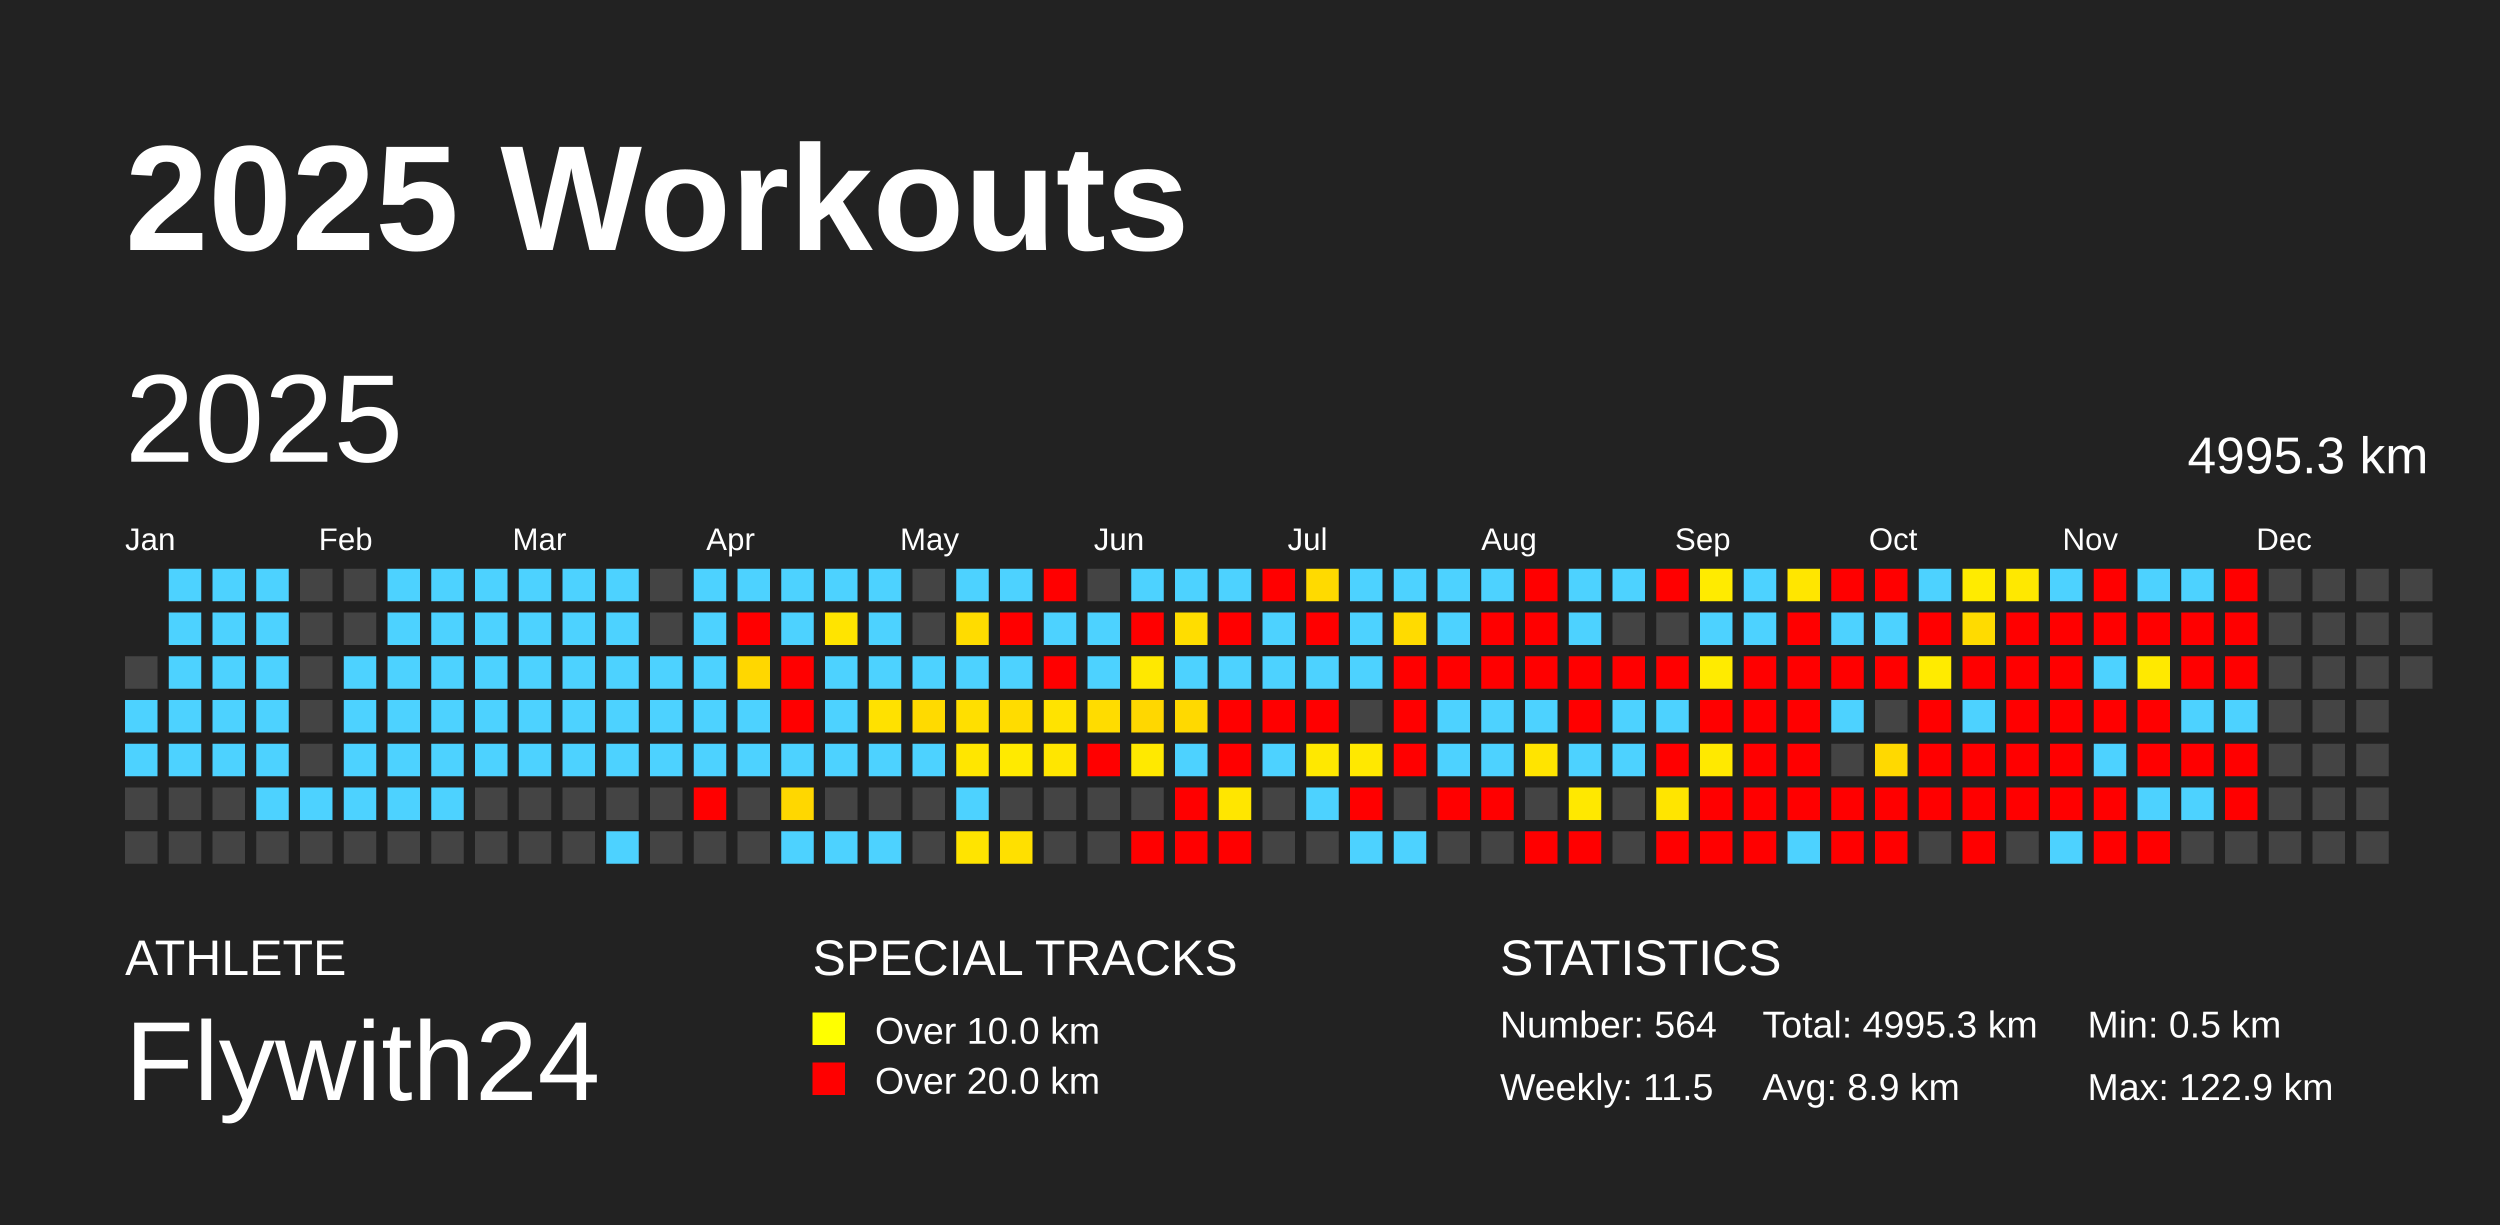
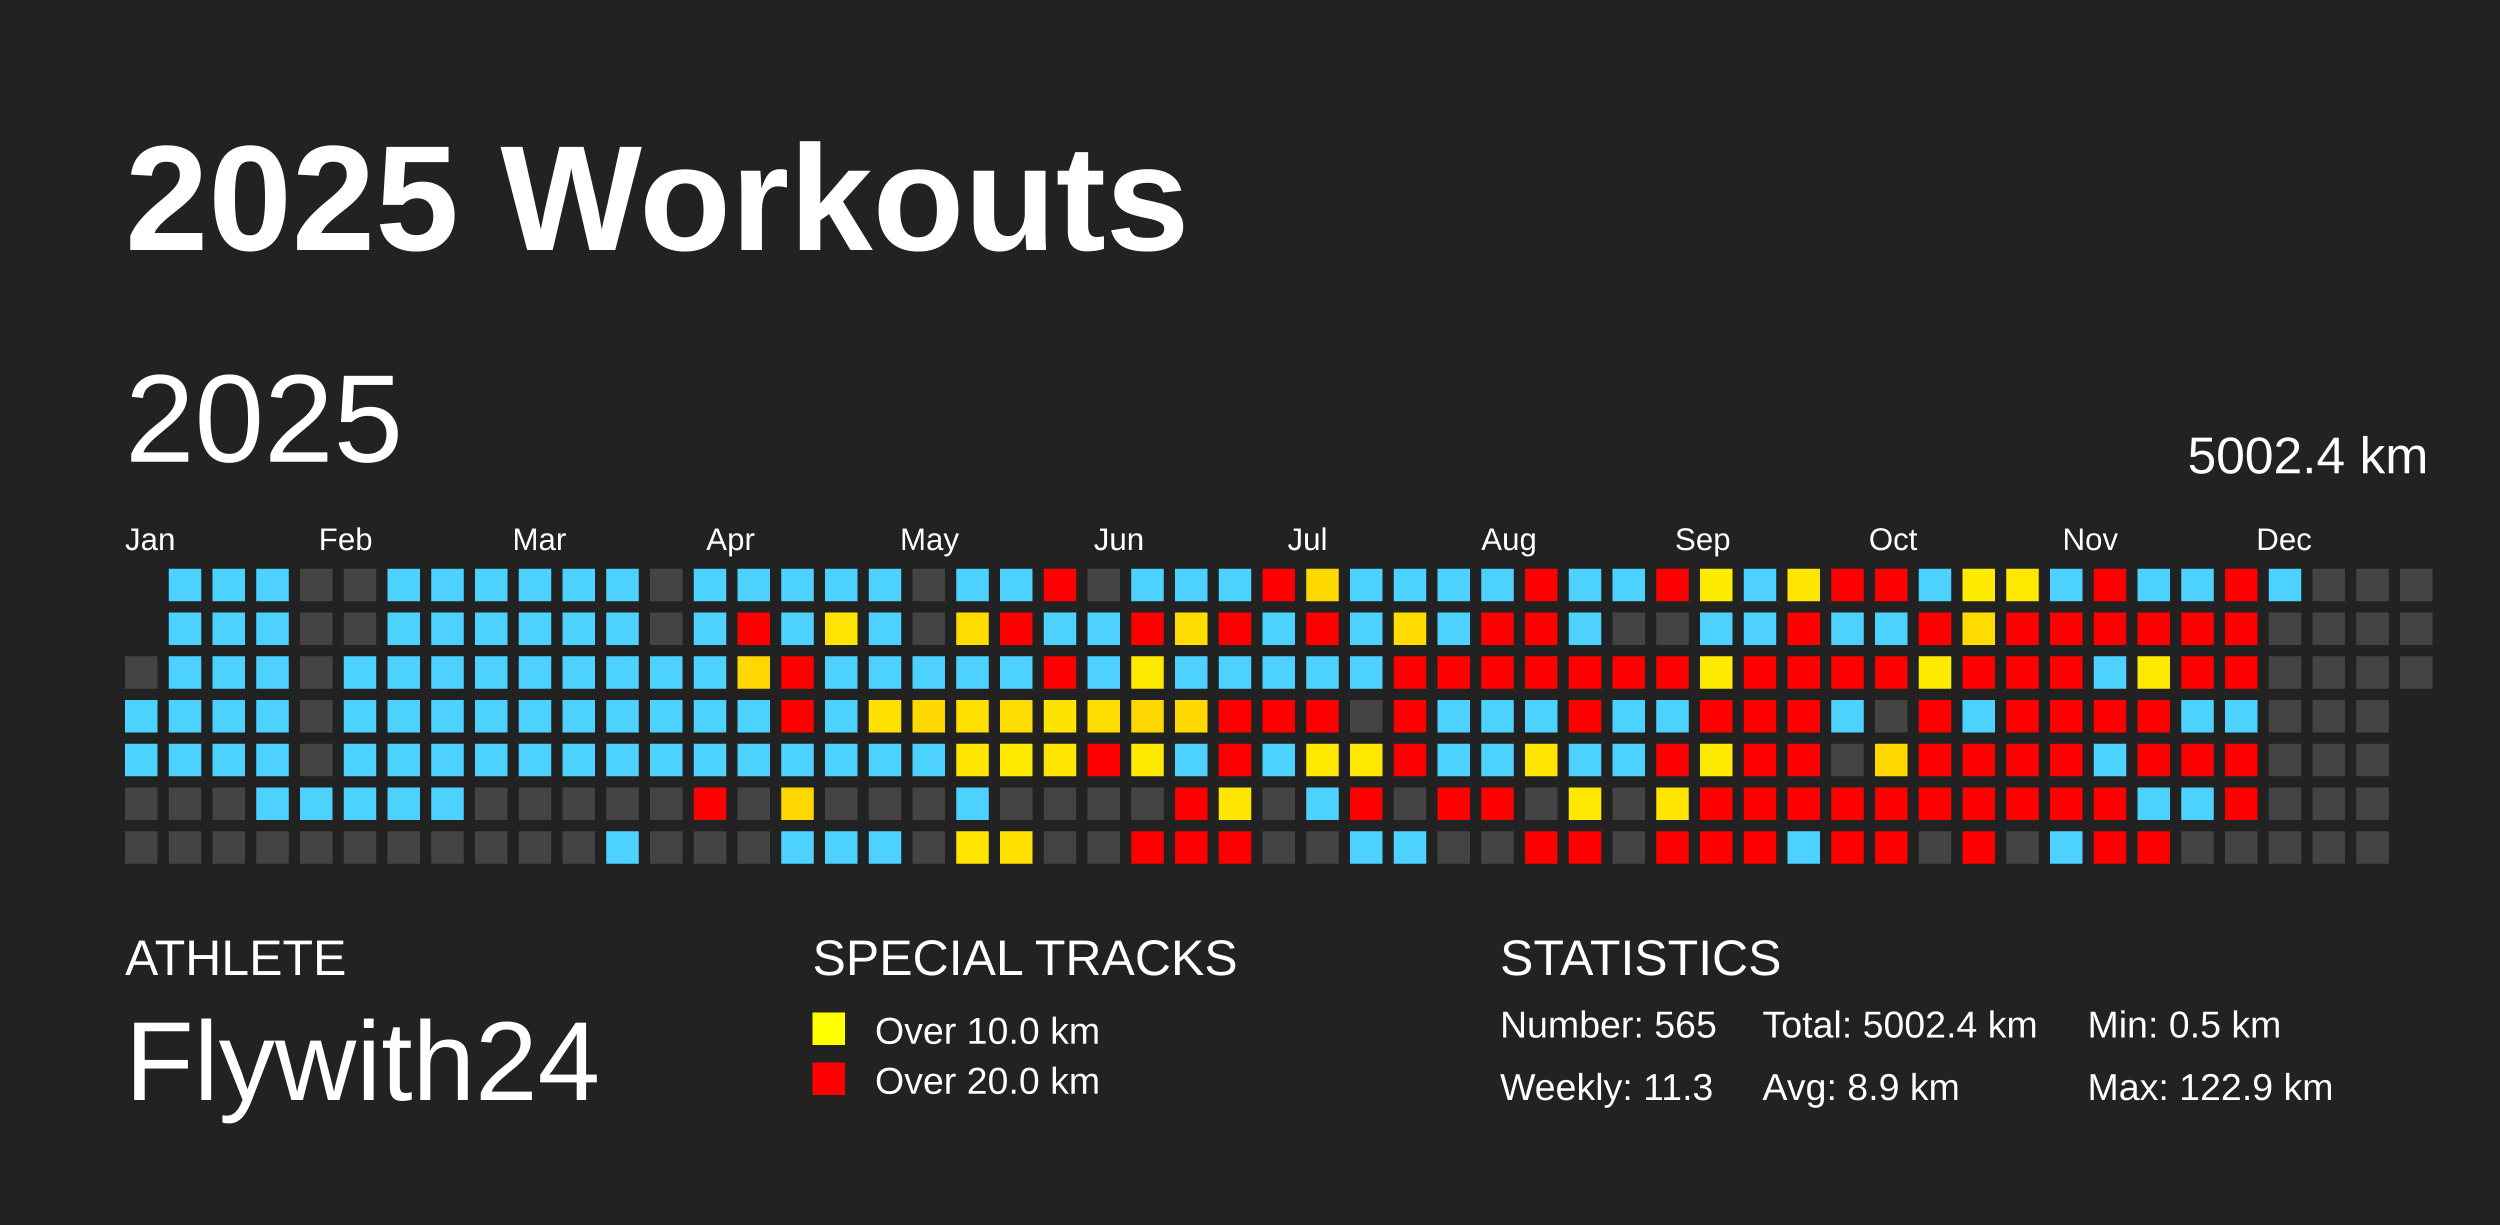
<svg xmlns="http://www.w3.org/2000/svg" baseProfile="full" height="98mm" version="1.1" viewBox="0,0,200,98" width="200mm">
  <defs />
  <rect fill="#222222" height="98" width="200" x="0" y="0" />
  <text fill="#FFFFFF" style="font-size:12px; font-family:Arial; font-weight:bold;" x="10" y="20">2025 Workouts</text>
  <text fill="#FFFFFF" style="font-size:4px; font-family:Arial" x="10" y="78">ATHLETE</text>
  <text fill="#FFFFFF" style="font-size:9px; font-family:Arial" x="10" y="88">Flywith24</text>
  <text fill="#FFFFFF" style="font-size:4px; font-family:Arial" x="65" y="78">SPECIAL TRACKS</text>
  <rect fill="yellow" height="2.6" width="2.6" x="65" y="81" />
  <text fill="#FFFFFF" style="font-size:3px; font-family:Arial" x="70" y="83.5">Over 10.0 km</text>
  <rect fill="red" height="2.6" width="2.6" x="65" y="85" />
  <text fill="#FFFFFF" style="font-size:3px; font-family:Arial" x="70" y="87.5">Over 20.0 km</text>
  <text fill="#FFFFFF" style="font-size:4px; font-family:Arial" x="120" y="78">STATISTICS</text>
-   <text fill="#FFFFFF" style="font-size:3px; font-family:Arial" x="120" y="83">Number: 564</text>
-   <text fill="#FFFFFF" style="font-size:3px; font-family:Arial" x="120" y="88">Weekly: 11.5</text>
-   <text fill="#FFFFFF" style="font-size:3px; font-family:Arial" x="141" y="83">Total: 4995.3 km</text>
+   <text fill="#FFFFFF" style="font-size:3px; font-family:Arial" x="120" y="83">Number: 565</text>
+   <text fill="#FFFFFF" style="font-size:3px; font-family:Arial" x="120" y="88">Weekly: 11.3</text>
+   <text fill="#FFFFFF" style="font-size:3px; font-family:Arial" x="141" y="83">Total: 5002.4 km</text>
  <text fill="#FFFFFF" style="font-size:3px; font-family:Arial" x="141" y="88">Avg: 8.9 km</text>
  <text fill="#FFFFFF" style="font-size:3px; font-family:Arial" x="167" y="83">Min: 0.5 km</text>
  <text fill="#FFFFFF" style="font-size:3px; font-family:Arial" x="167" y="88">Max: 122.9 km</text>
  <text dominant-baseline="hanging" fill="#FFFFFF" style="font-size:10.0px; font-family:Arial;" x="10" y="30">2025</text>
-   <text dominant-baseline="hanging" fill="#FFFFFF" style="font-size:4.125px; font-family:Arial;" x="175" y="35">4995.3 km</text>
+   <text dominant-baseline="hanging" fill="#FFFFFF" style="font-size:4.125px; font-family:Arial;" x="175" y="35">5002.4 km</text>
  <text fill="#FFFFFF" style="font-size:2.5px; font-family:Arial" x="10.0" y="44">Jan</text>
  <text fill="#FFFFFF" style="font-size:2.5px; font-family:Arial" x="25.5" y="44">Feb</text>
  <text fill="#FFFFFF" style="font-size:2.5px; font-family:Arial" x="41.0" y="44">Mar</text>
  <text fill="#FFFFFF" style="font-size:2.5px; font-family:Arial" x="56.5" y="44">Apr</text>
  <text fill="#FFFFFF" style="font-size:2.5px; font-family:Arial" x="72.0" y="44">May</text>
  <text fill="#FFFFFF" style="font-size:2.5px; font-family:Arial" x="87.5" y="44">Jun</text>
  <text fill="#FFFFFF" style="font-size:2.5px; font-family:Arial" x="103.0" y="44">Jul</text>
  <text fill="#FFFFFF" style="font-size:2.5px; font-family:Arial" x="118.5" y="44">Aug</text>
  <text fill="#FFFFFF" style="font-size:2.5px; font-family:Arial" x="134.0" y="44">Sep</text>
  <text fill="#FFFFFF" style="font-size:2.5px; font-family:Arial" x="149.5" y="44">Oct</text>
  <text fill="#FFFFFF" style="font-size:2.5px; font-family:Arial" x="165.0" y="44">Nov</text>
  <text fill="#FFFFFF" style="font-size:2.5px; font-family:Arial" x="180.5" y="44">Dec</text>
  <rect fill="#444444" height="2.6" width="2.6" x="10.0" y="52.5" />
  <rect fill="#4dd2ff" height="2.6" width="2.6" x="10.0" y="56.0" />
  <rect fill="#4dd2ff" height="2.6" width="2.6" x="10.0" y="59.5" />
  <rect fill="#444444" height="2.6" width="2.6" x="10.0" y="63.0" />
  <rect fill="#444444" height="2.6" width="2.6" x="10.0" y="66.5" />
  <rect fill="#4dd2ff" height="2.6" width="2.6" x="13.5" y="45.5" />
  <rect fill="#4dd2ff" height="2.6" width="2.6" x="13.5" y="49.0" />
  <rect fill="#4dd2ff" height="2.6" width="2.6" x="13.5" y="52.5" />
  <rect fill="#4dd2ff" height="2.6" width="2.6" x="13.5" y="56.0" />
  <rect fill="#4dd2ff" height="2.6" width="2.6" x="13.5" y="59.5" />
  <rect fill="#444444" height="2.6" width="2.6" x="13.5" y="63.0" />
  <rect fill="#444444" height="2.6" width="2.6" x="13.5" y="66.5" />
  <rect fill="#4dd2ff" height="2.6" width="2.6" x="17.0" y="45.5" />
  <rect fill="#4dd2ff" height="2.6" width="2.6" x="17.0" y="49.0" />
  <rect fill="#4dd2ff" height="2.6" width="2.6" x="17.0" y="52.5" />
  <rect fill="#4dd2ff" height="2.6" width="2.6" x="17.0" y="56.0" />
  <rect fill="#4dd2ff" height="2.6" width="2.6" x="17.0" y="59.5" />
  <rect fill="#444444" height="2.6" width="2.6" x="17.0" y="63.0" />
  <rect fill="#444444" height="2.6" width="2.6" x="17.0" y="66.5" />
  <rect fill="#4dd2ff" height="2.6" width="2.6" x="20.5" y="45.5" />
  <rect fill="#4dd2ff" height="2.6" width="2.6" x="20.5" y="49.0" />
  <rect fill="#4dd2ff" height="2.6" width="2.6" x="20.5" y="52.5" />
  <rect fill="#4dd2ff" height="2.6" width="2.6" x="20.5" y="56.0" />
  <rect fill="#4dd2ff" height="2.6" width="2.6" x="20.5" y="59.5" />
  <rect fill="#4dd2ff" height="2.6" width="2.6" x="20.5" y="63.0" />
  <rect fill="#444444" height="2.6" width="2.6" x="20.5" y="66.5" />
  <rect fill="#444444" height="2.6" width="2.6" x="24.0" y="45.5" />
  <rect fill="#444444" height="2.6" width="2.6" x="24.0" y="49.0" />
  <rect fill="#444444" height="2.6" width="2.6" x="24.0" y="52.5" />
  <rect fill="#444444" height="2.6" width="2.6" x="24.0" y="56.0" />
  <rect fill="#444444" height="2.6" width="2.6" x="24.0" y="59.5" />
  <rect fill="#4dd2ff" height="2.6" width="2.6" x="24.0" y="63.0" />
  <rect fill="#444444" height="2.6" width="2.6" x="24.0" y="66.5" />
  <rect fill="#444444" height="2.6" width="2.6" x="27.5" y="45.5" />
  <rect fill="#444444" height="2.6" width="2.6" x="27.5" y="49.0" />
  <rect fill="#4dd2ff" height="2.6" width="2.6" x="27.5" y="52.5" />
  <rect fill="#4dd2ff" height="2.6" width="2.6" x="27.5" y="56.0" />
  <rect fill="#4dd2ff" height="2.6" width="2.6" x="27.5" y="59.5" />
  <rect fill="#4dd2ff" height="2.6" width="2.6" x="27.5" y="63.0" />
  <rect fill="#444444" height="2.6" width="2.6" x="27.5" y="66.5" />
  <rect fill="#4dd2ff" height="2.6" width="2.6" x="31.0" y="45.5" />
  <rect fill="#4dd2ff" height="2.6" width="2.6" x="31.0" y="49.0" />
  <rect fill="#4dd2ff" height="2.6" width="2.6" x="31.0" y="52.5" />
  <rect fill="#4dd2ff" height="2.6" width="2.6" x="31.0" y="56.0" />
  <rect fill="#4dd2ff" height="2.6" width="2.6" x="31.0" y="59.5" />
  <rect fill="#4dd2ff" height="2.6" width="2.6" x="31.0" y="63.0" />
  <rect fill="#444444" height="2.6" width="2.6" x="31.0" y="66.5" />
  <rect fill="#4dd2ff" height="2.6" width="2.6" x="34.5" y="45.5" />
  <rect fill="#4dd2ff" height="2.6" width="2.6" x="34.5" y="49.0" />
  <rect fill="#4dd2ff" height="2.6" width="2.6" x="34.5" y="52.5" />
  <rect fill="#4dd2ff" height="2.6" width="2.6" x="34.5" y="56.0" />
  <rect fill="#4dd2ff" height="2.6" width="2.6" x="34.5" y="59.5" />
  <rect fill="#4dd2ff" height="2.6" width="2.6" x="34.5" y="63.0" />
  <rect fill="#444444" height="2.6" width="2.6" x="34.5" y="66.5" />
  <rect fill="#4dd2ff" height="2.6" width="2.6" x="38.0" y="45.5" />
  <rect fill="#4dd2ff" height="2.6" width="2.6" x="38.0" y="49.0" />
  <rect fill="#4dd2ff" height="2.6" width="2.6" x="38.0" y="52.5" />
  <rect fill="#4dd2ff" height="2.6" width="2.6" x="38.0" y="56.0" />
  <rect fill="#4dd2ff" height="2.6" width="2.6" x="38.0" y="59.5" />
  <rect fill="#444444" height="2.6" width="2.6" x="38.0" y="63.0" />
  <rect fill="#444444" height="2.6" width="2.6" x="38.0" y="66.5" />
  <rect fill="#4dd2ff" height="2.6" width="2.6" x="41.5" y="45.5" />
  <rect fill="#4dd2ff" height="2.6" width="2.6" x="41.5" y="49.0" />
  <rect fill="#4dd2ff" height="2.6" width="2.6" x="41.5" y="52.5" />
  <rect fill="#4dd2ff" height="2.6" width="2.6" x="41.5" y="56.0" />
  <rect fill="#4dd2ff" height="2.6" width="2.6" x="41.5" y="59.5" />
  <rect fill="#444444" height="2.6" width="2.6" x="41.5" y="63.0" />
  <rect fill="#444444" height="2.6" width="2.6" x="41.5" y="66.5" />
  <rect fill="#4dd2ff" height="2.6" width="2.6" x="45.0" y="45.5" />
  <rect fill="#4dd2ff" height="2.6" width="2.6" x="45.0" y="49.0" />
  <rect fill="#4dd2ff" height="2.6" width="2.6" x="45.0" y="52.5" />
  <rect fill="#4dd2ff" height="2.6" width="2.6" x="45.0" y="56.0" />
  <rect fill="#4dd2ff" height="2.6" width="2.6" x="45.0" y="59.5" />
  <rect fill="#444444" height="2.6" width="2.6" x="45.0" y="63.0" />
  <rect fill="#444444" height="2.6" width="2.6" x="45.0" y="66.5" />
  <rect fill="#4dd2ff" height="2.6" width="2.6" x="48.5" y="45.5" />
  <rect fill="#4dd2ff" height="2.6" width="2.6" x="48.5" y="49.0" />
  <rect fill="#4dd2ff" height="2.6" width="2.6" x="48.5" y="52.5" />
  <rect fill="#4dd2ff" height="2.6" width="2.6" x="48.5" y="56.0" />
  <rect fill="#4dd2ff" height="2.6" width="2.6" x="48.5" y="59.5" />
  <rect fill="#444444" height="2.6" width="2.6" x="48.5" y="63.0" />
  <rect fill="#4dd2ff" height="2.6" width="2.6" x="48.5" y="66.5" />
  <rect fill="#444444" height="2.6" width="2.6" x="52.0" y="45.5" />
  <rect fill="#444444" height="2.6" width="2.6" x="52.0" y="49.0" />
  <rect fill="#4dd2ff" height="2.6" width="2.6" x="52.0" y="52.5" />
  <rect fill="#4dd2ff" height="2.6" width="2.6" x="52.0" y="56.0" />
  <rect fill="#4dd2ff" height="2.6" width="2.6" x="52.0" y="59.5" />
  <rect fill="#444444" height="2.6" width="2.6" x="52.0" y="63.0" />
  <rect fill="#444444" height="2.6" width="2.6" x="52.0" y="66.5" />
  <rect fill="#4dd2ff" height="2.6" width="2.6" x="55.5" y="45.5" />
  <rect fill="#4dd2ff" height="2.6" width="2.6" x="55.5" y="49.0" />
  <rect fill="#4dd2ff" height="2.6" width="2.6" x="55.5" y="52.5" />
  <rect fill="#4dd2ff" height="2.6" width="2.6" x="55.5" y="56.0" />
  <rect fill="#4dd2ff" height="2.6" width="2.6" x="55.5" y="59.5" />
  <rect fill="red" height="2.6" width="2.6" x="55.5" y="63.0" />
  <rect fill="#444444" height="2.6" width="2.6" x="55.5" y="66.5" />
  <rect fill="#4dd2ff" height="2.6" width="2.6" x="59.0" y="45.5" />
  <rect fill="red" height="2.6" width="2.6" x="59.0" y="49.0" />
  <rect fill="#ffd700" height="2.6" width="2.6" x="59.0" y="52.5" />
  <rect fill="#4dd2ff" height="2.6" width="2.6" x="59.0" y="56.0" />
  <rect fill="#4dd2ff" height="2.6" width="2.6" x="59.0" y="59.5" />
  <rect fill="#444444" height="2.6" width="2.6" x="59.0" y="63.0" />
  <rect fill="#444444" height="2.6" width="2.6" x="59.0" y="66.5" />
  <rect fill="#4dd2ff" height="2.6" width="2.6" x="62.5" y="45.5" />
  <rect fill="#4dd2ff" height="2.6" width="2.6" x="62.5" y="49.0" />
  <rect fill="red" height="2.6" width="2.6" x="62.5" y="52.5" />
  <rect fill="red" height="2.6" width="2.6" x="62.5" y="56.0" />
  <rect fill="#4dd2ff" height="2.6" width="2.6" x="62.5" y="59.5" />
  <rect fill="#ffd700" height="2.6" width="2.6" x="62.5" y="63.0" />
  <rect fill="#4dd2ff" height="2.6" width="2.6" x="62.5" y="66.5" />
  <rect fill="#4dd2ff" height="2.6" width="2.6" x="66.0" y="45.5" />
  <rect fill="#ffe400" height="2.6" width="2.6" x="66.0" y="49.0" />
  <rect fill="#4dd2ff" height="2.6" width="2.6" x="66.0" y="52.5" />
  <rect fill="#4dd2ff" height="2.6" width="2.6" x="66.0" y="56.0" />
  <rect fill="#4dd2ff" height="2.6" width="2.6" x="66.0" y="59.5" />
  <rect fill="#444444" height="2.6" width="2.6" x="66.0" y="63.0" />
  <rect fill="#4dd2ff" height="2.6" width="2.6" x="66.0" y="66.5" />
  <rect fill="#4dd2ff" height="2.6" width="2.6" x="69.5" y="45.5" />
  <rect fill="#4dd2ff" height="2.6" width="2.6" x="69.5" y="49.0" />
  <rect fill="#4dd2ff" height="2.6" width="2.6" x="69.5" y="52.5" />
  <rect fill="#ffe100" height="2.6" width="2.6" x="69.5" y="56.0" />
  <rect fill="#4dd2ff" height="2.6" width="2.6" x="69.5" y="59.5" />
  <rect fill="#444444" height="2.6" width="2.6" x="69.5" y="63.0" />
  <rect fill="#4dd2ff" height="2.6" width="2.6" x="69.5" y="66.5" />
  <rect fill="#444444" height="2.6" width="2.6" x="73.0" y="45.5" />
  <rect fill="#444444" height="2.6" width="2.6" x="73.0" y="49.0" />
  <rect fill="#4dd2ff" height="2.6" width="2.6" x="73.0" y="52.5" />
  <rect fill="#ffda00" height="2.6" width="2.6" x="73.0" y="56.0" />
  <rect fill="#4dd2ff" height="2.6" width="2.6" x="73.0" y="59.5" />
  <rect fill="#444444" height="2.6" width="2.6" x="73.0" y="63.0" />
  <rect fill="#444444" height="2.6" width="2.6" x="73.0" y="66.5" />
  <rect fill="#4dd2ff" height="2.6" width="2.6" x="76.5" y="45.5" />
  <rect fill="#ffdc00" height="2.6" width="2.6" x="76.5" y="49.0" />
  <rect fill="#4dd2ff" height="2.6" width="2.6" x="76.5" y="52.5" />
  <rect fill="#ffdf00" height="2.6" width="2.6" x="76.5" y="56.0" />
  <rect fill="#ffe600" height="2.6" width="2.6" x="76.5" y="59.5" />
  <rect fill="#4dd2ff" height="2.6" width="2.6" x="76.5" y="63.0" />
  <rect fill="#ffe400" height="2.6" width="2.6" x="76.5" y="66.5" />
  <rect fill="#4dd2ff" height="2.6" width="2.6" x="80.0" y="45.5" />
  <rect fill="red" height="2.6" width="2.6" x="80.0" y="49.0" />
  <rect fill="#4dd2ff" height="2.6" width="2.6" x="80.0" y="52.5" />
  <rect fill="#ffdc00" height="2.6" width="2.6" x="80.0" y="56.0" />
  <rect fill="#ffea00" height="2.6" width="2.6" x="80.0" y="59.5" />
  <rect fill="#444444" height="2.6" width="2.6" x="80.0" y="63.0" />
  <rect fill="#ffe000" height="2.6" width="2.6" x="80.0" y="66.5" />
  <rect fill="red" height="2.6" width="2.6" x="83.5" y="45.5" />
  <rect fill="#4dd2ff" height="2.6" width="2.6" x="83.5" y="49.0" />
  <rect fill="red" height="2.6" width="2.6" x="83.5" y="52.5" />
  <rect fill="#ffe300" height="2.6" width="2.6" x="83.5" y="56.0" />
  <rect fill="#ffe600" height="2.6" width="2.6" x="83.5" y="59.5" />
  <rect fill="#444444" height="2.6" width="2.6" x="83.5" y="63.0" />
  <rect fill="#444444" height="2.6" width="2.6" x="83.5" y="66.5" />
  <rect fill="#444444" height="2.6" width="2.6" x="87.0" y="45.5" />
  <rect fill="#4dd2ff" height="2.6" width="2.6" x="87.0" y="49.0" />
  <rect fill="#4dd2ff" height="2.6" width="2.6" x="87.0" y="52.5" />
  <rect fill="#ffdc00" height="2.6" width="2.6" x="87.0" y="56.0" />
  <rect fill="red" height="2.6" width="2.6" x="87.0" y="59.5" />
  <rect fill="#444444" height="2.6" width="2.6" x="87.0" y="63.0" />
  <rect fill="#444444" height="2.6" width="2.6" x="87.0" y="66.5" />
  <rect fill="#4dd2ff" height="2.6" width="2.6" x="90.5" y="45.5" />
  <rect fill="red" height="2.6" width="2.6" x="90.5" y="49.0" />
  <rect fill="#ffe800" height="2.6" width="2.6" x="90.5" y="52.5" />
  <rect fill="#ffd700" height="2.6" width="2.6" x="90.5" y="56.0" />
  <rect fill="#ffe900" height="2.6" width="2.6" x="90.5" y="59.5" />
  <rect fill="#444444" height="2.6" width="2.6" x="90.5" y="63.0" />
  <rect fill="red" height="2.6" width="2.6" x="90.5" y="66.5" />
  <rect fill="#4dd2ff" height="2.6" width="2.6" x="94.0" y="45.5" />
  <rect fill="#ffdd00" height="2.6" width="2.6" x="94.0" y="49.0" />
  <rect fill="#4dd2ff" height="2.6" width="2.6" x="94.0" y="52.5" />
  <rect fill="#ffd900" height="2.6" width="2.6" x="94.0" y="56.0" />
  <rect fill="#4dd2ff" height="2.6" width="2.6" x="94.0" y="59.5" />
  <rect fill="red" height="2.6" width="2.6" x="94.0" y="63.0" />
  <rect fill="red" height="2.6" width="2.6" x="94.0" y="66.5" />
  <rect fill="#4dd2ff" height="2.6" width="2.6" x="97.5" y="45.5" />
  <rect fill="red" height="2.6" width="2.6" x="97.5" y="49.0" />
  <rect fill="#4dd2ff" height="2.6" width="2.6" x="97.5" y="52.5" />
  <rect fill="red" height="2.6" width="2.6" x="97.5" y="56.0" />
  <rect fill="red" height="2.6" width="2.6" x="97.5" y="59.5" />
  <rect fill="#ffe600" height="2.6" width="2.6" x="97.5" y="63.0" />
  <rect fill="red" height="2.6" width="2.6" x="97.5" y="66.5" />
  <rect fill="red" height="2.6" width="2.6" x="101.0" y="45.5" />
  <rect fill="#4dd2ff" height="2.6" width="2.6" x="101.0" y="49.0" />
  <rect fill="#4dd2ff" height="2.6" width="2.6" x="101.0" y="52.5" />
  <rect fill="red" height="2.6" width="2.6" x="101.0" y="56.0" />
  <rect fill="#4dd2ff" height="2.6" width="2.6" x="101.0" y="59.5" />
  <rect fill="#444444" height="2.6" width="2.6" x="101.0" y="63.0" />
  <rect fill="#444444" height="2.6" width="2.6" x="101.0" y="66.5" />
  <rect fill="#ffda00" height="2.6" width="2.6" x="104.5" y="45.5" />
  <rect fill="red" height="2.6" width="2.6" x="104.5" y="49.0" />
  <rect fill="#4dd2ff" height="2.6" width="2.6" x="104.5" y="52.5" />
  <rect fill="red" height="2.6" width="2.6" x="104.5" y="56.0" />
  <rect fill="#ffe800" height="2.6" width="2.6" x="104.5" y="59.5" />
  <rect fill="#4dd2ff" height="2.6" width="2.6" x="104.5" y="63.0" />
  <rect fill="#444444" height="2.6" width="2.6" x="104.5" y="66.5" />
  <rect fill="#4dd2ff" height="2.6" width="2.6" x="108.0" y="45.5" />
  <rect fill="#4dd2ff" height="2.6" width="2.6" x="108.0" y="49.0" />
  <rect fill="#4dd2ff" height="2.6" width="2.6" x="108.0" y="52.5" />
  <rect fill="#444444" height="2.6" width="2.6" x="108.0" y="56.0" />
  <rect fill="#ffe800" height="2.6" width="2.6" x="108.0" y="59.5" />
  <rect fill="red" height="2.6" width="2.6" x="108.0" y="63.0" />
  <rect fill="#4dd2ff" height="2.6" width="2.6" x="108.0" y="66.5" />
  <rect fill="#4dd2ff" height="2.6" width="2.6" x="111.5" y="45.5" />
  <rect fill="#ffdb00" height="2.6" width="2.6" x="111.5" y="49.0" />
  <rect fill="red" height="2.6" width="2.6" x="111.5" y="52.5" />
  <rect fill="red" height="2.6" width="2.6" x="111.5" y="56.0" />
  <rect fill="red" height="2.6" width="2.6" x="111.5" y="59.5" />
  <rect fill="#444444" height="2.6" width="2.6" x="111.5" y="63.0" />
  <rect fill="#4dd2ff" height="2.6" width="2.6" x="111.5" y="66.5" />
  <rect fill="#4dd2ff" height="2.6" width="2.6" x="115.0" y="45.5" />
  <rect fill="#4dd2ff" height="2.6" width="2.6" x="115.0" y="49.0" />
  <rect fill="red" height="2.6" width="2.6" x="115.0" y="52.5" />
  <rect fill="#4dd2ff" height="2.6" width="2.6" x="115.0" y="56.0" />
  <rect fill="#4dd2ff" height="2.6" width="2.6" x="115.0" y="59.5" />
  <rect fill="red" height="2.6" width="2.6" x="115.0" y="63.0" />
  <rect fill="#444444" height="2.6" width="2.6" x="115.0" y="66.5" />
  <rect fill="#4dd2ff" height="2.6" width="2.6" x="118.5" y="45.5" />
  <rect fill="red" height="2.6" width="2.6" x="118.5" y="49.0" />
  <rect fill="red" height="2.6" width="2.6" x="118.5" y="52.5" />
  <rect fill="#4dd2ff" height="2.6" width="2.6" x="118.5" y="56.0" />
  <rect fill="#4dd2ff" height="2.6" width="2.6" x="118.5" y="59.5" />
  <rect fill="red" height="2.6" width="2.6" x="118.5" y="63.0" />
  <rect fill="#444444" height="2.6" width="2.6" x="118.5" y="66.5" />
  <rect fill="red" height="2.6" width="2.6" x="122.0" y="45.5" />
  <rect fill="red" height="2.6" width="2.6" x="122.0" y="49.0" />
  <rect fill="red" height="2.6" width="2.6" x="122.0" y="52.5" />
  <rect fill="#4dd2ff" height="2.6" width="2.6" x="122.0" y="56.0" />
  <rect fill="#ffe400" height="2.6" width="2.6" x="122.0" y="59.5" />
  <rect fill="#444444" height="2.6" width="2.6" x="122.0" y="63.0" />
  <rect fill="red" height="2.6" width="2.6" x="122.0" y="66.5" />
  <rect fill="#4dd2ff" height="2.6" width="2.6" x="125.5" y="45.5" />
  <rect fill="#4dd2ff" height="2.6" width="2.6" x="125.5" y="49.0" />
  <rect fill="red" height="2.6" width="2.6" x="125.5" y="52.5" />
  <rect fill="red" height="2.6" width="2.6" x="125.5" y="56.0" />
  <rect fill="#4dd2ff" height="2.6" width="2.6" x="125.5" y="59.5" />
  <rect fill="#ffe800" height="2.6" width="2.6" x="125.5" y="63.0" />
  <rect fill="red" height="2.6" width="2.6" x="125.5" y="66.5" />
  <rect fill="#4dd2ff" height="2.6" width="2.6" x="129.0" y="45.5" />
  <rect fill="#444444" height="2.6" width="2.6" x="129.0" y="49.0" />
  <rect fill="red" height="2.6" width="2.6" x="129.0" y="52.5" />
  <rect fill="#4dd2ff" height="2.6" width="2.6" x="129.0" y="56.0" />
  <rect fill="#4dd2ff" height="2.6" width="2.6" x="129.0" y="59.5" />
  <rect fill="#444444" height="2.6" width="2.6" x="129.0" y="63.0" />
  <rect fill="#444444" height="2.6" width="2.6" x="129.0" y="66.5" />
  <rect fill="red" height="2.6" width="2.6" x="132.5" y="45.5" />
  <rect fill="#444444" height="2.6" width="2.6" x="132.5" y="49.0" />
  <rect fill="red" height="2.6" width="2.6" x="132.5" y="52.5" />
  <rect fill="#4dd2ff" height="2.6" width="2.6" x="132.5" y="56.0" />
  <rect fill="red" height="2.6" width="2.6" x="132.5" y="59.5" />
  <rect fill="#ffe500" height="2.6" width="2.6" x="132.5" y="63.0" />
  <rect fill="red" height="2.6" width="2.6" x="132.5" y="66.5" />
  <rect fill="#ffeb00" height="2.6" width="2.6" x="136.0" y="45.5" />
  <rect fill="#4dd2ff" height="2.6" width="2.6" x="136.0" y="49.0" />
  <rect fill="#ffeb00" height="2.6" width="2.6" x="136.0" y="52.5" />
  <rect fill="red" height="2.6" width="2.6" x="136.0" y="56.0" />
  <rect fill="#ffe900" height="2.6" width="2.6" x="136.0" y="59.5" />
  <rect fill="red" height="2.6" width="2.6" x="136.0" y="63.0" />
  <rect fill="red" height="2.6" width="2.6" x="136.0" y="66.5" />
  <rect fill="#4dd2ff" height="2.6" width="2.6" x="139.5" y="45.5" />
  <rect fill="#4dd2ff" height="2.6" width="2.6" x="139.5" y="49.0" />
  <rect fill="red" height="2.6" width="2.6" x="139.5" y="52.5" />
  <rect fill="red" height="2.6" width="2.6" x="139.5" y="56.0" />
  <rect fill="red" height="2.6" width="2.6" x="139.5" y="59.5" />
  <rect fill="red" height="2.6" width="2.6" x="139.5" y="63.0" />
  <rect fill="red" height="2.6" width="2.6" x="139.5" y="66.5" />
  <rect fill="#ffe600" height="2.6" width="2.6" x="143.0" y="45.5" />
  <rect fill="red" height="2.6" width="2.6" x="143.0" y="49.0" />
  <rect fill="red" height="2.6" width="2.6" x="143.0" y="52.5" />
  <rect fill="red" height="2.6" width="2.6" x="143.0" y="56.0" />
  <rect fill="red" height="2.6" width="2.6" x="143.0" y="59.5" />
  <rect fill="red" height="2.6" width="2.6" x="143.0" y="63.0" />
  <rect fill="#4dd2ff" height="2.6" width="2.6" x="143.0" y="66.5" />
  <rect fill="red" height="2.6" width="2.6" x="146.5" y="45.5" />
  <rect fill="#4dd2ff" height="2.6" width="2.6" x="146.5" y="49.0" />
  <rect fill="red" height="2.6" width="2.6" x="146.5" y="52.5" />
  <rect fill="#4dd2ff" height="2.6" width="2.6" x="146.5" y="56.0" />
  <rect fill="#444444" height="2.6" width="2.6" x="146.5" y="59.5" />
  <rect fill="red" height="2.6" width="2.6" x="146.5" y="63.0" />
  <rect fill="red" height="2.6" width="2.6" x="146.5" y="66.5" />
  <rect fill="red" height="2.6" width="2.6" x="150.0" y="45.5" />
  <rect fill="#4dd2ff" height="2.6" width="2.6" x="150.0" y="49.0" />
  <rect fill="red" height="2.6" width="2.6" x="150.0" y="52.5" />
  <rect fill="#444444" height="2.6" width="2.6" x="150.0" y="56.0" />
  <rect fill="#ffd900" height="2.6" width="2.6" x="150.0" y="59.5" />
  <rect fill="red" height="2.6" width="2.6" x="150.0" y="63.0" />
  <rect fill="red" height="2.6" width="2.6" x="150.0" y="66.5" />
  <rect fill="#4dd2ff" height="2.6" width="2.6" x="153.5" y="45.5" />
  <rect fill="red" height="2.6" width="2.6" x="153.5" y="49.0" />
  <rect fill="#ffeb00" height="2.6" width="2.6" x="153.5" y="52.5" />
  <rect fill="red" height="2.6" width="2.6" x="153.5" y="56.0" />
  <rect fill="red" height="2.6" width="2.6" x="153.5" y="59.5" />
  <rect fill="red" height="2.6" width="2.6" x="153.5" y="63.0" />
  <rect fill="#444444" height="2.6" width="2.6" x="153.5" y="66.5" />
  <rect fill="#ffeb00" height="2.6" width="2.6" x="157.0" y="45.5" />
  <rect fill="#ffdb00" height="2.6" width="2.6" x="157.0" y="49.0" />
  <rect fill="red" height="2.6" width="2.6" x="157.0" y="52.5" />
  <rect fill="#4dd2ff" height="2.6" width="2.6" x="157.0" y="56.0" />
  <rect fill="red" height="2.6" width="2.6" x="157.0" y="59.5" />
  <rect fill="red" height="2.6" width="2.6" x="157.0" y="63.0" />
  <rect fill="red" height="2.6" width="2.6" x="157.0" y="66.5" />
  <rect fill="#ffe800" height="2.6" width="2.6" x="160.5" y="45.5" />
  <rect fill="red" height="2.6" width="2.6" x="160.5" y="49.0" />
  <rect fill="red" height="2.6" width="2.6" x="160.5" y="52.5" />
  <rect fill="red" height="2.6" width="2.6" x="160.5" y="56.0" />
  <rect fill="red" height="2.6" width="2.6" x="160.5" y="59.5" />
  <rect fill="red" height="2.6" width="2.6" x="160.5" y="63.0" />
  <rect fill="#444444" height="2.6" width="2.6" x="160.5" y="66.5" />
  <rect fill="#4dd2ff" height="2.6" width="2.6" x="164.0" y="45.5" />
  <rect fill="red" height="2.6" width="2.6" x="164.0" y="49.0" />
  <rect fill="red" height="2.6" width="2.6" x="164.0" y="52.5" />
  <rect fill="red" height="2.6" width="2.6" x="164.0" y="56.0" />
  <rect fill="red" height="2.6" width="2.6" x="164.0" y="59.5" />
  <rect fill="red" height="2.6" width="2.6" x="164.0" y="63.0" />
  <rect fill="#4dd2ff" height="2.6" width="2.6" x="164.0" y="66.5" />
  <rect fill="red" height="2.6" width="2.6" x="167.5" y="45.5" />
  <rect fill="red" height="2.6" width="2.6" x="167.5" y="49.0" />
  <rect fill="#4dd2ff" height="2.6" width="2.6" x="167.5" y="52.5" />
  <rect fill="red" height="2.6" width="2.6" x="167.5" y="56.0" />
  <rect fill="#4dd2ff" height="2.6" width="2.6" x="167.5" y="59.5" />
  <rect fill="red" height="2.6" width="2.6" x="167.5" y="63.0" />
  <rect fill="red" height="2.6" width="2.6" x="167.5" y="66.5" />
  <rect fill="#4dd2ff" height="2.6" width="2.6" x="171.0" y="45.5" />
  <rect fill="red" height="2.6" width="2.6" x="171.0" y="49.0" />
  <rect fill="#ffe900" height="2.6" width="2.6" x="171.0" y="52.5" />
  <rect fill="red" height="2.6" width="2.6" x="171.0" y="56.0" />
  <rect fill="red" height="2.6" width="2.6" x="171.0" y="59.5" />
  <rect fill="#4dd2ff" height="2.6" width="2.6" x="171.0" y="63.0" />
  <rect fill="red" height="2.6" width="2.6" x="171.0" y="66.5" />
  <rect fill="#4dd2ff" height="2.6" width="2.6" x="174.5" y="45.5" />
  <rect fill="red" height="2.6" width="2.6" x="174.5" y="49.0" />
  <rect fill="red" height="2.6" width="2.6" x="174.5" y="52.5" />
  <rect fill="#4dd2ff" height="2.6" width="2.6" x="174.5" y="56.0" />
  <rect fill="red" height="2.6" width="2.6" x="174.5" y="59.5" />
  <rect fill="#4dd2ff" height="2.6" width="2.6" x="174.5" y="63.0" />
  <rect fill="#444444" height="2.6" width="2.6" x="174.5" y="66.5" />
  <rect fill="red" height="2.6" width="2.6" x="178.0" y="45.5" />
  <rect fill="red" height="2.6" width="2.6" x="178.0" y="49.0" />
  <rect fill="red" height="2.6" width="2.6" x="178.0" y="52.5" />
  <rect fill="#4dd2ff" height="2.6" width="2.6" x="178.0" y="56.0" />
  <rect fill="red" height="2.6" width="2.6" x="178.0" y="59.5" />
  <rect fill="red" height="2.6" width="2.6" x="178.0" y="63.0" />
  <rect fill="#444444" height="2.6" width="2.6" x="178.0" y="66.5" />
-   <rect fill="#444444" height="2.6" width="2.6" x="181.5" y="45.5" />
+   <rect fill="#4dd2ff" height="2.6" width="2.6" x="181.5" y="45.5" />
  <rect fill="#444444" height="2.6" width="2.6" x="181.5" y="49.0" />
  <rect fill="#444444" height="2.6" width="2.6" x="181.5" y="52.5" />
  <rect fill="#444444" height="2.6" width="2.6" x="181.5" y="56.0" />
  <rect fill="#444444" height="2.6" width="2.6" x="181.5" y="59.5" />
  <rect fill="#444444" height="2.6" width="2.6" x="181.5" y="63.0" />
  <rect fill="#444444" height="2.6" width="2.6" x="181.5" y="66.5" />
  <rect fill="#444444" height="2.6" width="2.6" x="185.0" y="45.5" />
  <rect fill="#444444" height="2.6" width="2.6" x="185.0" y="49.0" />
  <rect fill="#444444" height="2.6" width="2.6" x="185.0" y="52.5" />
  <rect fill="#444444" height="2.6" width="2.6" x="185.0" y="56.0" />
  <rect fill="#444444" height="2.6" width="2.6" x="185.0" y="59.5" />
  <rect fill="#444444" height="2.6" width="2.6" x="185.0" y="63.0" />
  <rect fill="#444444" height="2.6" width="2.6" x="185.0" y="66.5" />
  <rect fill="#444444" height="2.6" width="2.6" x="188.5" y="45.5" />
  <rect fill="#444444" height="2.6" width="2.6" x="188.5" y="49.0" />
  <rect fill="#444444" height="2.6" width="2.6" x="188.5" y="52.5" />
  <rect fill="#444444" height="2.6" width="2.6" x="188.5" y="56.0" />
  <rect fill="#444444" height="2.6" width="2.6" x="188.5" y="59.5" />
  <rect fill="#444444" height="2.6" width="2.6" x="188.5" y="63.0" />
  <rect fill="#444444" height="2.6" width="2.6" x="188.5" y="66.5" />
  <rect fill="#444444" height="2.6" width="2.6" x="192.0" y="45.5" />
  <rect fill="#444444" height="2.6" width="2.6" x="192.0" y="49.0" />
  <rect fill="#444444" height="2.6" width="2.6" x="192.0" y="52.5" />
</svg>
